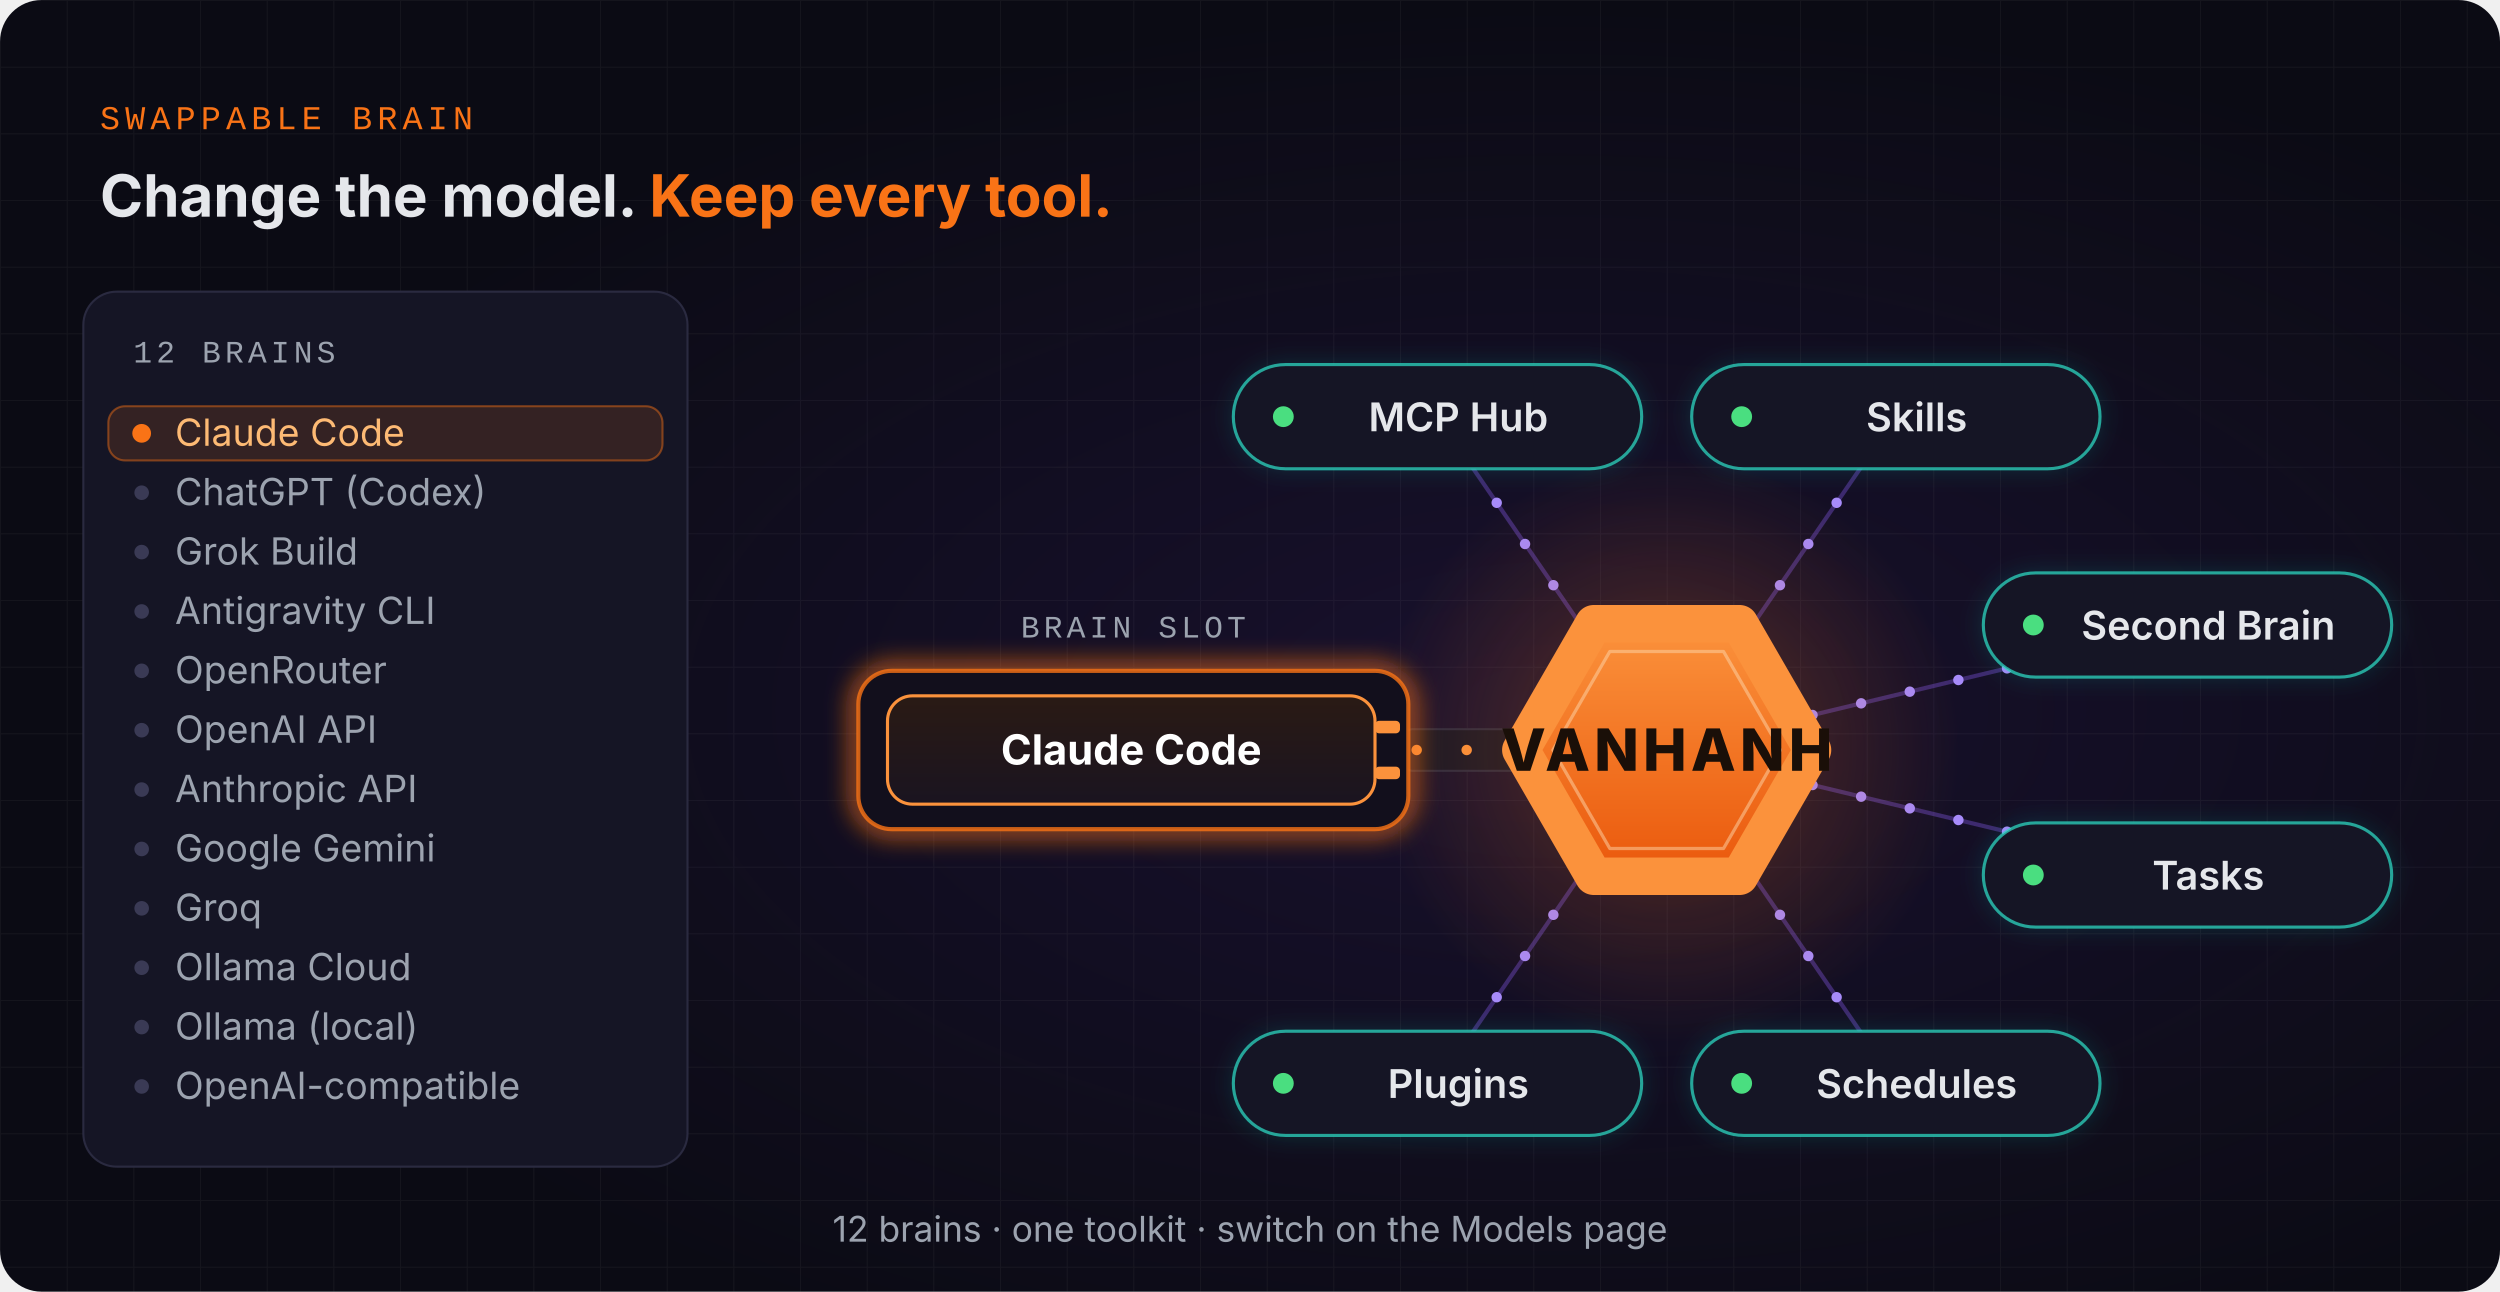
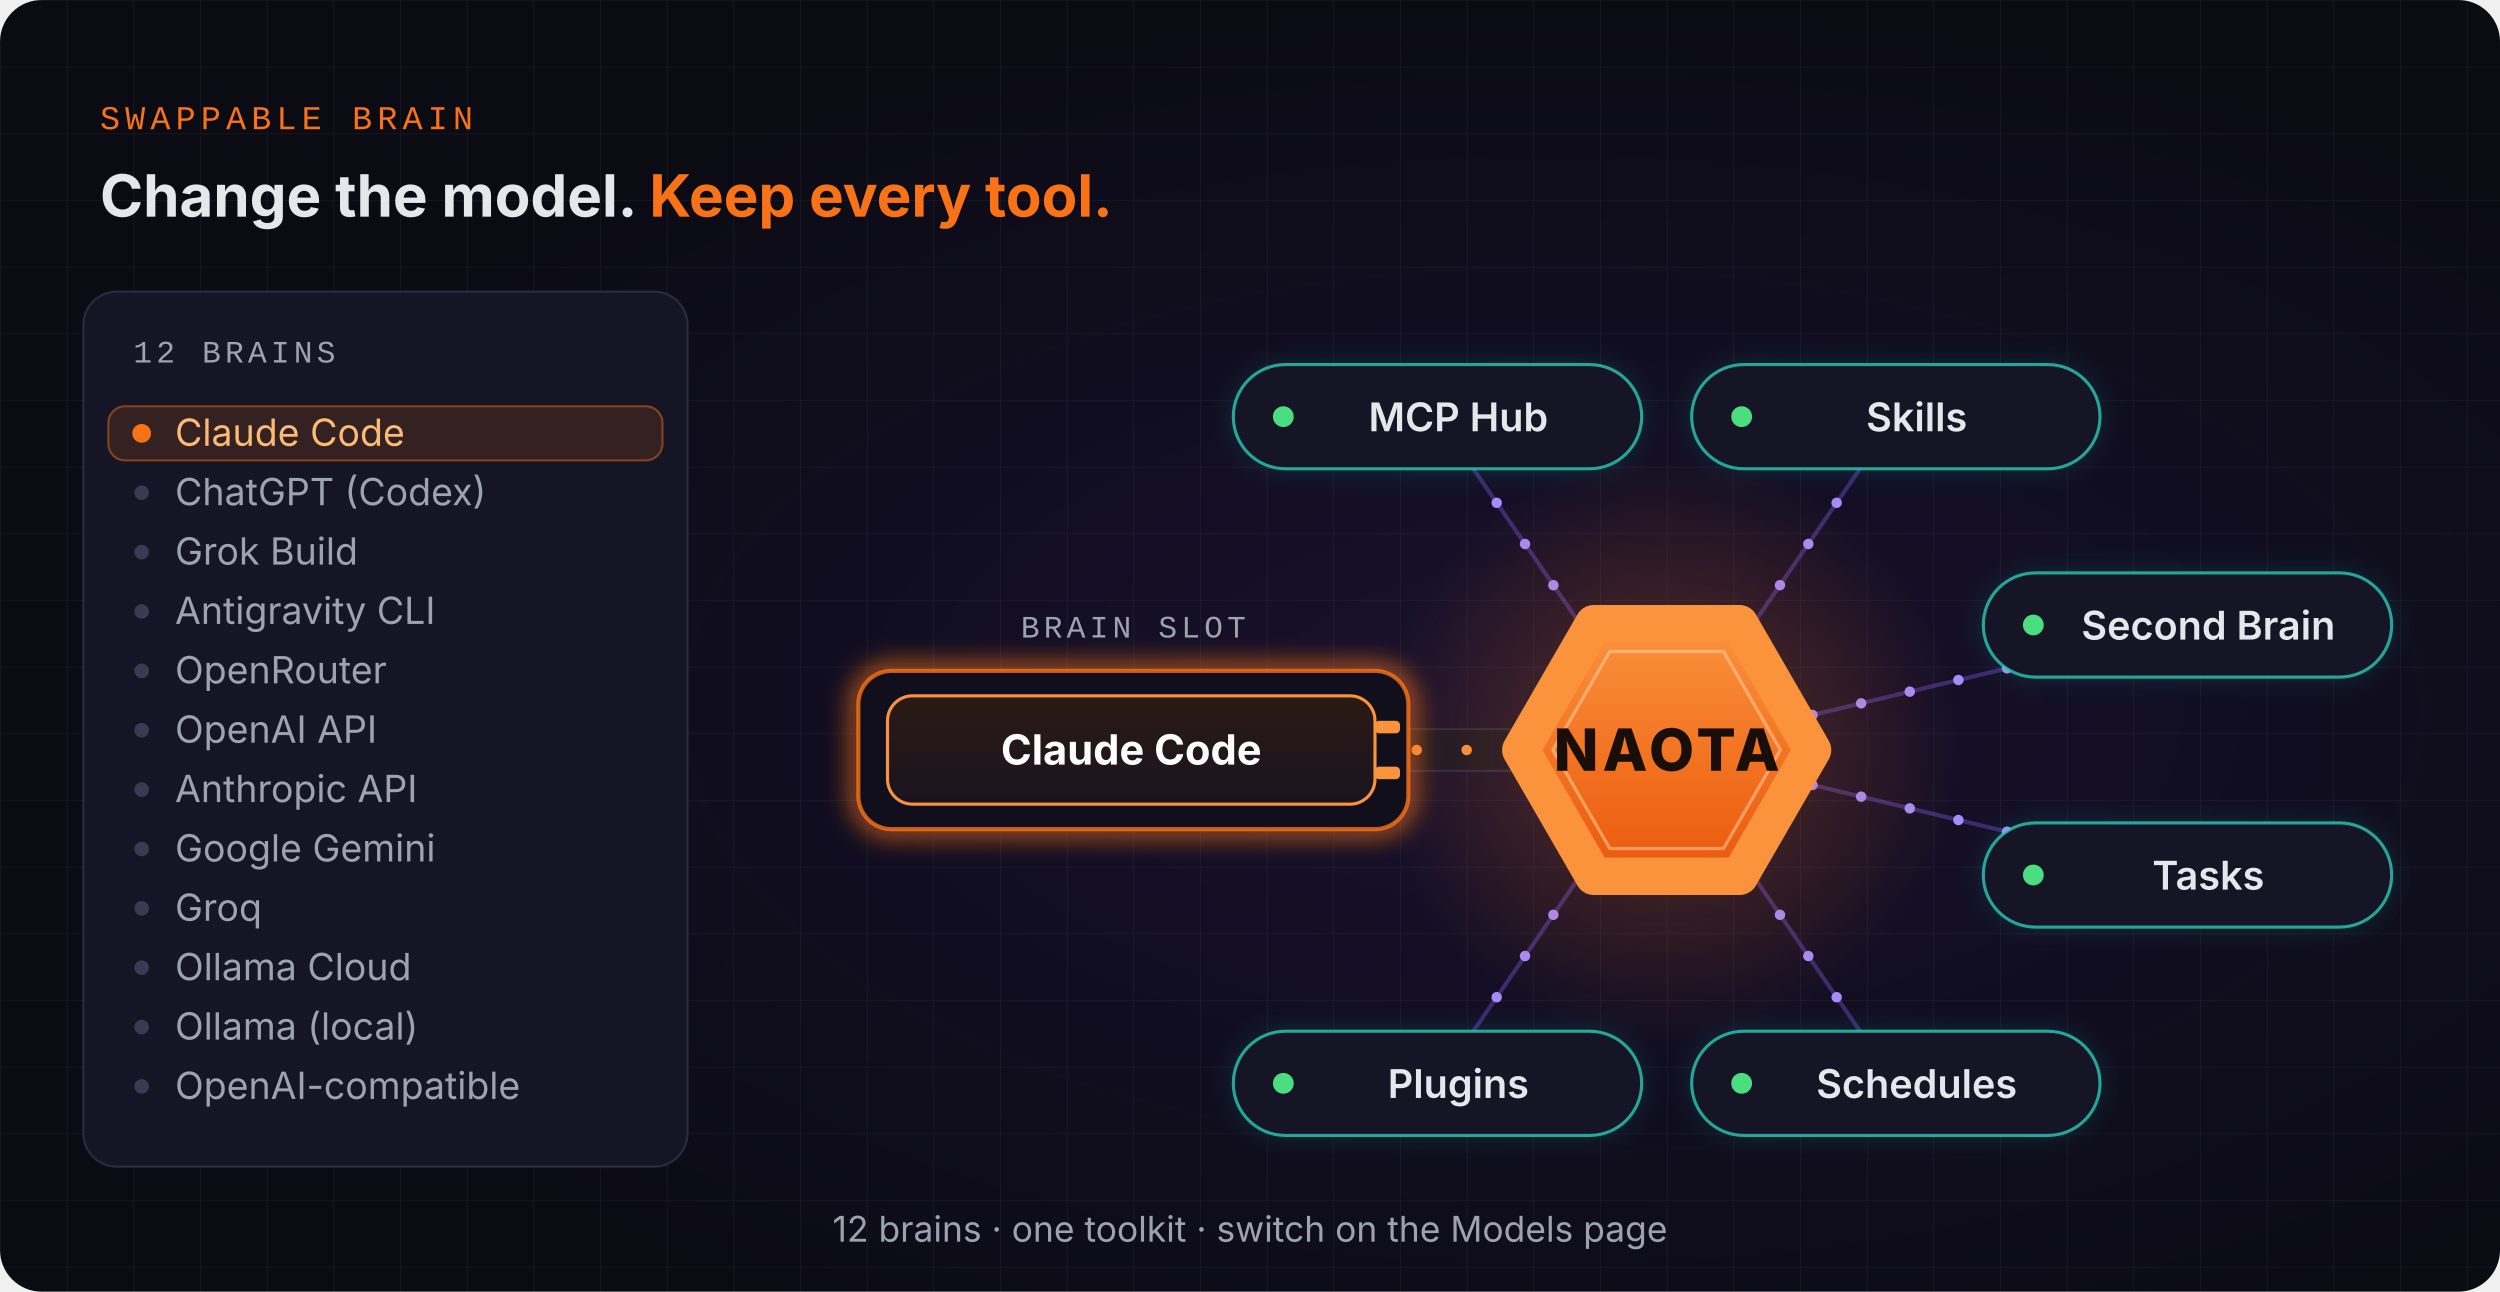
<svg xmlns="http://www.w3.org/2000/svg" viewBox="0 0 1200 620" role="img" aria-labelledby="t d">
  <style>
.c{opacity:0;animation:slot 12s linear infinite}
.c.on{opacity:1}
.hb{opacity:0;animation:hl 12s linear infinite}
.hb.on{opacity:1}
.rt{fill:#9ca3af;animation:ht 12s linear infinite}
.rt.on{fill:#fdba74}
.flow{animation:flow 1.2s linear infinite}
.pulse{animation:pulse 1s ease-out infinite}
.breath{opacity:.85;animation:breath 4s ease-in-out infinite}
@keyframes slot{0%{opacity:0;transform:translateX(-40px)}1.8%{opacity:1;transform:translateX(0)}7%{opacity:1;transform:translateY(0)}8.33%{opacity:0;transform:translateY(-18px)}100%{opacity:0;transform:translateY(-18px)}}
@keyframes hl{0%{opacity:0}1.2%{opacity:1}7.6%{opacity:1}8.33%{opacity:0}100%{opacity:0}}
@keyframes ht{0%{fill:#9ca3af}1.2%{fill:#fdba74}7.6%{fill:#fdba74}8.33%{fill:#9ca3af}100%{fill:#9ca3af}}
@keyframes flow{from{stroke-dashoffset:0}to{stroke-dashoffset:-24}}
@keyframes pulse{0%{opacity:.4}20%{opacity:1}100%{opacity:.4}}
@keyframes breath{0%,100%{opacity:.55}50%{opacity:.95}}
@media (prefers-reduced-motion: reduce){*{animation:none !important}}
</style>
  <defs>
    <radialGradient id="bgGlow" cx="0.62" cy="0.55" r="0.55">
      <stop offset="0" stop-color="#7c3aed" stop-opacity="0.12" />
      <stop offset="1" stop-color="#7c3aed" stop-opacity="0" />
    </radialGradient>
    <radialGradient id="coreGlow">
      <stop offset="0" stop-color="#f97316" stop-opacity="0.55" />
      <stop offset="0.5" stop-color="#f97316" stop-opacity="0.18" />
      <stop offset="1" stop-color="#f97316" stop-opacity="0" />
    </radialGradient>
    <linearGradient id="coreFill" x1="0" y1="0" x2="0" y2="1">
      <stop offset="0" stop-color="#fb923c" />
      <stop offset="1" stop-color="#ea580c" />
    </linearGradient>
    <linearGradient id="cardFill" x1="0" y1="0" x2="0" y2="1">
      <stop offset="0" stop-color="#2a1a14" />
      <stop offset="1" stop-color="#1a1420" />
    </linearGradient>
    <pattern id="grid" width="32" height="32" patternUnits="userSpaceOnUse">
      <path d="M32 0H0V32" fill="none" stroke="#ffffff" stroke-opacity="0.04" stroke-width="1" />
    </pattern>
    <filter id="blur" x="-30%" y="-60%" width="160%" height="220%">
      <feGaussianBlur stdDeviation="6" />
    </filter>
    <clipPath id="slotClip">
      <rect x="414" y="324" width="260" height="72" rx="14" />
    </clipPath>
    <clipPath id="bgClip">
      <rect width="1200" height="620" rx="20" />
    </clipPath>
  </defs>
  <rect width="1200" height="620" rx="20" fill="#0b0b14" />
  <g clip-path="url(#bgClip)">
    <rect width="1200" height="620" fill="url(#grid)" />
    <rect width="1200" height="620" fill="url(#bgGlow)" />
  </g>
  <text x="48" y="62" font-family="ui-monospace, 'SFMono-Regular', Consolas, 'Courier New', monospace" font-size="16" letter-spacing="2.5" fill="#f97316">SWAPPABLE BRAIN</text>
  <text x="48" y="104" font-family="Inter, 'Segoe UI', system-ui, -apple-system, Arial, sans-serif" font-size="28" font-weight="700" fill="#e5e7eb">Change the model. <tspan fill="#f97316">Keep every tool.</tspan>
  </text>
  <rect x="40" y="140" width="290" height="420" rx="16" fill="#151525" stroke="#2a2a40" />
  <text x="64" y="174" font-family="ui-monospace, 'SFMono-Regular', Consolas, 'Courier New', monospace" font-size="15" letter-spacing="2" fill="#9ca3af">12 BRAINS</text>
  <circle cx="68" cy="208.0" r="3.5" fill="#3a3a55" />
  <g class="hb on">
    <rect x="52" y="195.0" width="266" height="26" rx="8" fill="#f97316" fill-opacity="0.14" stroke="#f97316" stroke-opacity="0.45" />
    <circle cx="68" cy="208.0" r="4.5" fill="#f97316" />
  </g>
  <text class="rt on" x="84" y="214.0" font-family="Inter, 'Segoe UI', system-ui, -apple-system, Arial, sans-serif" font-size="18">Claude Code</text>
  <circle cx="68" cy="236.5" r="3.5" fill="#3a3a55" />
  <g class="hb" style="animation-delay:1s">
    <rect x="52" y="223.5" width="266" height="26" rx="8" fill="#f97316" fill-opacity="0.14" stroke="#f97316" stroke-opacity="0.45" />
    <circle cx="68" cy="236.5" r="4.5" fill="#f97316" />
  </g>
  <text class="rt" style="animation-delay:1s" x="84" y="242.5" font-family="Inter, 'Segoe UI', system-ui, -apple-system, Arial, sans-serif" font-size="18">ChatGPT (Codex)</text>
  <circle cx="68" cy="265.0" r="3.5" fill="#3a3a55" />
  <g class="hb" style="animation-delay:2s">
    <rect x="52" y="252.0" width="266" height="26" rx="8" fill="#f97316" fill-opacity="0.14" stroke="#f97316" stroke-opacity="0.45" />
    <circle cx="68" cy="265.0" r="4.5" fill="#f97316" />
  </g>
  <text class="rt" style="animation-delay:2s" x="84" y="271.0" font-family="Inter, 'Segoe UI', system-ui, -apple-system, Arial, sans-serif" font-size="18">Grok Build</text>
  <circle cx="68" cy="293.5" r="3.5" fill="#3a3a55" />
  <g class="hb" style="animation-delay:3s">
    <rect x="52" y="280.5" width="266" height="26" rx="8" fill="#f97316" fill-opacity="0.14" stroke="#f97316" stroke-opacity="0.45" />
    <circle cx="68" cy="293.5" r="4.5" fill="#f97316" />
  </g>
  <text class="rt" style="animation-delay:3s" x="84" y="299.5" font-family="Inter, 'Segoe UI', system-ui, -apple-system, Arial, sans-serif" font-size="18">Antigravity CLI</text>
  <circle cx="68" cy="322.0" r="3.5" fill="#3a3a55" />
  <g class="hb" style="animation-delay:4s">
    <rect x="52" y="309.0" width="266" height="26" rx="8" fill="#f97316" fill-opacity="0.14" stroke="#f97316" stroke-opacity="0.45" />
    <circle cx="68" cy="322.0" r="4.5" fill="#f97316" />
  </g>
  <text class="rt" style="animation-delay:4s" x="84" y="328.0" font-family="Inter, 'Segoe UI', system-ui, -apple-system, Arial, sans-serif" font-size="18">OpenRouter</text>
  <circle cx="68" cy="350.5" r="3.5" fill="#3a3a55" />
  <g class="hb" style="animation-delay:5s">
    <rect x="52" y="337.5" width="266" height="26" rx="8" fill="#f97316" fill-opacity="0.14" stroke="#f97316" stroke-opacity="0.45" />
    <circle cx="68" cy="350.5" r="4.5" fill="#f97316" />
  </g>
  <text class="rt" style="animation-delay:5s" x="84" y="356.5" font-family="Inter, 'Segoe UI', system-ui, -apple-system, Arial, sans-serif" font-size="18">OpenAI API</text>
  <circle cx="68" cy="379.0" r="3.5" fill="#3a3a55" />
  <g class="hb" style="animation-delay:6s">
    <rect x="52" y="366.0" width="266" height="26" rx="8" fill="#f97316" fill-opacity="0.14" stroke="#f97316" stroke-opacity="0.45" />
    <circle cx="68" cy="379.0" r="4.5" fill="#f97316" />
  </g>
  <text class="rt" style="animation-delay:6s" x="84" y="385.0" font-family="Inter, 'Segoe UI', system-ui, -apple-system, Arial, sans-serif" font-size="18">Anthropic API</text>
  <circle cx="68" cy="407.5" r="3.5" fill="#3a3a55" />
  <g class="hb" style="animation-delay:7s">
    <rect x="52" y="394.5" width="266" height="26" rx="8" fill="#f97316" fill-opacity="0.14" stroke="#f97316" stroke-opacity="0.45" />
    <circle cx="68" cy="407.5" r="4.5" fill="#f97316" />
  </g>
  <text class="rt" style="animation-delay:7s" x="84" y="413.5" font-family="Inter, 'Segoe UI', system-ui, -apple-system, Arial, sans-serif" font-size="18">Google Gemini</text>
  <circle cx="68" cy="436.0" r="3.5" fill="#3a3a55" />
  <g class="hb" style="animation-delay:8s">
    <rect x="52" y="423.0" width="266" height="26" rx="8" fill="#f97316" fill-opacity="0.14" stroke="#f97316" stroke-opacity="0.45" />
    <circle cx="68" cy="436.0" r="4.5" fill="#f97316" />
  </g>
  <text class="rt" style="animation-delay:8s" x="84" y="442.0" font-family="Inter, 'Segoe UI', system-ui, -apple-system, Arial, sans-serif" font-size="18">Groq</text>
  <circle cx="68" cy="464.5" r="3.5" fill="#3a3a55" />
  <g class="hb" style="animation-delay:9s">
    <rect x="52" y="451.5" width="266" height="26" rx="8" fill="#f97316" fill-opacity="0.14" stroke="#f97316" stroke-opacity="0.45" />
    <circle cx="68" cy="464.5" r="4.5" fill="#f97316" />
  </g>
  <text class="rt" style="animation-delay:9s" x="84" y="470.5" font-family="Inter, 'Segoe UI', system-ui, -apple-system, Arial, sans-serif" font-size="18">Ollama Cloud</text>
  <circle cx="68" cy="493.0" r="3.5" fill="#3a3a55" />
  <g class="hb" style="animation-delay:10s">
    <rect x="52" y="480.0" width="266" height="26" rx="8" fill="#f97316" fill-opacity="0.14" stroke="#f97316" stroke-opacity="0.45" />
    <circle cx="68" cy="493.0" r="4.5" fill="#f97316" />
  </g>
  <text class="rt" style="animation-delay:10s" x="84" y="499.0" font-family="Inter, 'Segoe UI', system-ui, -apple-system, Arial, sans-serif" font-size="18">Ollama (local)</text>
  <circle cx="68" cy="521.5" r="3.5" fill="#3a3a55" />
  <g class="hb" style="animation-delay:11s">
    <rect x="52" y="508.5" width="266" height="26" rx="8" fill="#f97316" fill-opacity="0.14" stroke="#f97316" stroke-opacity="0.45" />
    <circle cx="68" cy="521.5" r="4.5" fill="#f97316" />
  </g>
  <text class="rt" style="animation-delay:11s" x="84" y="527.5" font-family="Inter, 'Segoe UI', system-ui, -apple-system, Arial, sans-serif" font-size="18">OpenAI-compatible</text>
  <line x1="800" y1="360" x2="690" y2="200" stroke="#8b5cf6" stroke-opacity="0.35" stroke-width="2" />
  <line class="flow" x1="800" y1="360" x2="690" y2="200" stroke="#a78bfa" stroke-width="5" stroke-linecap="round" stroke-dasharray="0 24" />
  <line x1="800" y1="360" x2="910" y2="200" stroke="#8b5cf6" stroke-opacity="0.35" stroke-width="2" />
  <line class="flow" x1="800" y1="360" x2="910" y2="200" stroke="#a78bfa" stroke-width="5" stroke-linecap="round" stroke-dasharray="0 24" />
  <line x1="800" y1="360" x2="1050" y2="300" stroke="#8b5cf6" stroke-opacity="0.35" stroke-width="2" />
  <line class="flow" x1="800" y1="360" x2="1050" y2="300" stroke="#a78bfa" stroke-width="5" stroke-linecap="round" stroke-dasharray="0 24" />
  <line x1="800" y1="360" x2="1050" y2="420" stroke="#8b5cf6" stroke-opacity="0.35" stroke-width="2" />
  <line class="flow" x1="800" y1="360" x2="1050" y2="420" stroke="#a78bfa" stroke-width="5" stroke-linecap="round" stroke-dasharray="0 24" />
  <line x1="800" y1="360" x2="910" y2="520" stroke="#8b5cf6" stroke-opacity="0.35" stroke-width="2" />
  <line class="flow" x1="800" y1="360" x2="910" y2="520" stroke="#a78bfa" stroke-width="5" stroke-linecap="round" stroke-dasharray="0 24" />
  <line x1="800" y1="360" x2="690" y2="520" stroke="#8b5cf6" stroke-opacity="0.35" stroke-width="2" />
  <line class="flow" x1="800" y1="360" x2="690" y2="520" stroke="#a78bfa" stroke-width="5" stroke-linecap="round" stroke-dasharray="0 24" />
  <rect x="674" y="350" width="62" height="20" rx="4" fill="#151525" stroke="#2a2a40" />
  <line class="flow" x1="680" y1="360" x2="736" y2="360" stroke="#fb923c" stroke-width="5" stroke-linecap="round" stroke-dasharray="0 24" />
  <circle class="breath" cx="800" cy="360" r="140" fill="url(#coreGlow)" />
  <polygon points="870.0,360.0 835.0,420.6 765.0,420.6 730.0,360.0 765.0,299.4 835.0,299.4" fill="url(#coreFill)" stroke="#fb923c" stroke-width="18" stroke-linejoin="round" />
  <polygon points="870.0,360.0 835.0,420.6 765.0,420.6 730.0,360.0 765.0,299.4 835.0,299.4" fill="none" stroke="#fed7aa" stroke-opacity="0.5" stroke-width="2" stroke-linejoin="round" transform="translate(800 360) scale(0.78) translate(-800 -360)" />
-   <text x="800" y="370" text-anchor="middle" font-family="Inter, 'Segoe UI', system-ui, -apple-system, Arial, sans-serif" font-size="28" font-weight="800" letter-spacing="2" fill="#1a0f08">VANHANH</text>
+   <text x="800" y="370" text-anchor="middle" font-family="Inter, 'Segoe UI', system-ui, -apple-system, Arial, sans-serif" font-size="28" font-weight="800" letter-spacing="2" fill="#1a0f08">NAOTA</text>
  <rect x="592.0" y="175" width="196" height="50" rx="25" fill="#2dd4bf" fill-opacity="0.18" filter="url(#blur)" />
  <rect x="592.0" y="175" width="196" height="50" rx="25" fill="#151525" stroke="#2dd4bf" stroke-opacity="0.75" stroke-width="1.5" />
  <circle cx="616.0" cy="200" r="5" fill="#4ade80" />
  <text x="700" y="207" text-anchor="middle" font-family="Inter, 'Segoe UI', system-ui, -apple-system, Arial, sans-serif" font-size="19" font-weight="600" fill="#e5e7eb">MCP Hub</text>
  <rect x="812.0" y="175" width="196" height="50" rx="25" fill="#2dd4bf" fill-opacity="0.18" filter="url(#blur)" />
  <rect x="812.0" y="175" width="196" height="50" rx="25" fill="#151525" stroke="#2dd4bf" stroke-opacity="0.75" stroke-width="1.5" />
  <circle cx="836.0" cy="200" r="5" fill="#4ade80" />
  <text x="920" y="207" text-anchor="middle" font-family="Inter, 'Segoe UI', system-ui, -apple-system, Arial, sans-serif" font-size="19" font-weight="600" fill="#e5e7eb">Skills</text>
  <rect x="952.0" y="275" width="196" height="50" rx="25" fill="#2dd4bf" fill-opacity="0.18" filter="url(#blur)" />
  <rect x="952.0" y="275" width="196" height="50" rx="25" fill="#151525" stroke="#2dd4bf" stroke-opacity="0.75" stroke-width="1.5" />
  <circle cx="976.0" cy="300" r="5" fill="#4ade80" />
  <text x="1060" y="307" text-anchor="middle" font-family="Inter, 'Segoe UI', system-ui, -apple-system, Arial, sans-serif" font-size="19" font-weight="600" fill="#e5e7eb">Second Brain</text>
  <rect x="952.0" y="395" width="196" height="50" rx="25" fill="#2dd4bf" fill-opacity="0.18" filter="url(#blur)" />
  <rect x="952.0" y="395" width="196" height="50" rx="25" fill="#151525" stroke="#2dd4bf" stroke-opacity="0.75" stroke-width="1.5" />
  <circle cx="976.0" cy="420" r="5" fill="#4ade80" />
  <text x="1060" y="427" text-anchor="middle" font-family="Inter, 'Segoe UI', system-ui, -apple-system, Arial, sans-serif" font-size="19" font-weight="600" fill="#e5e7eb">Tasks</text>
  <rect x="812.0" y="495" width="196" height="50" rx="25" fill="#2dd4bf" fill-opacity="0.18" filter="url(#blur)" />
  <rect x="812.0" y="495" width="196" height="50" rx="25" fill="#151525" stroke="#2dd4bf" stroke-opacity="0.75" stroke-width="1.5" />
  <circle cx="836.0" cy="520" r="5" fill="#4ade80" />
  <text x="920" y="527" text-anchor="middle" font-family="Inter, 'Segoe UI', system-ui, -apple-system, Arial, sans-serif" font-size="19" font-weight="600" fill="#e5e7eb">Schedules</text>
  <rect x="592.0" y="495" width="196" height="50" rx="25" fill="#2dd4bf" fill-opacity="0.18" filter="url(#blur)" />
  <rect x="592.0" y="495" width="196" height="50" rx="25" fill="#151525" stroke="#2dd4bf" stroke-opacity="0.75" stroke-width="1.5" />
  <circle cx="616.0" cy="520" r="5" fill="#4ade80" />
  <text x="700" y="527" text-anchor="middle" font-family="Inter, 'Segoe UI', system-ui, -apple-system, Arial, sans-serif" font-size="19" font-weight="600" fill="#e5e7eb">Plugins</text>
  <text x="544" y="306" text-anchor="middle" font-family="ui-monospace, 'SFMono-Regular', Consolas, 'Courier New', monospace" font-size="15" letter-spacing="2" fill="#9ca3af">BRAIN SLOT</text>
  <rect class="pulse" x="412" y="322" width="264" height="76" rx="16" fill="none" stroke="#f97316" stroke-width="6" filter="url(#blur)" />
  <rect x="412" y="322" width="264" height="76" rx="16" fill="#120f1c" stroke="#f97316" stroke-opacity="0.8" stroke-width="2" />
  <g clip-path="url(#slotClip)">
    <g class="c on">
      <rect x="426" y="334" width="234" height="52" rx="12" fill="url(#cardFill)" stroke="#fb923c" stroke-width="1.5" />
      <rect x="660" y="346" width="12" height="6" rx="2" fill="#fb923c" />
      <rect x="660" y="368" width="12" height="6" rx="2" fill="#fb923c" />
      <text x="543" y="367" text-anchor="middle" font-family="Inter, 'Segoe UI', system-ui, -apple-system, Arial, sans-serif" font-size="20" font-weight="700" fill="#ffffff">Claude Code</text>
    </g>
    <g class="c" style="animation-delay:1s">
      <rect x="426" y="334" width="234" height="52" rx="12" fill="url(#cardFill)" stroke="#fb923c" stroke-width="1.5" />
      <rect x="660" y="346" width="12" height="6" rx="2" fill="#fb923c" />
      <rect x="660" y="368" width="12" height="6" rx="2" fill="#fb923c" />
      <text x="543" y="367" text-anchor="middle" font-family="Inter, 'Segoe UI', system-ui, -apple-system, Arial, sans-serif" font-size="20" font-weight="700" fill="#ffffff">ChatGPT (Codex)</text>
    </g>
    <g class="c" style="animation-delay:2s">
      <rect x="426" y="334" width="234" height="52" rx="12" fill="url(#cardFill)" stroke="#fb923c" stroke-width="1.5" />
      <rect x="660" y="346" width="12" height="6" rx="2" fill="#fb923c" />
      <rect x="660" y="368" width="12" height="6" rx="2" fill="#fb923c" />
      <text x="543" y="367" text-anchor="middle" font-family="Inter, 'Segoe UI', system-ui, -apple-system, Arial, sans-serif" font-size="20" font-weight="700" fill="#ffffff">Grok Build</text>
    </g>
    <g class="c" style="animation-delay:3s">
      <rect x="426" y="334" width="234" height="52" rx="12" fill="url(#cardFill)" stroke="#fb923c" stroke-width="1.5" />
      <rect x="660" y="346" width="12" height="6" rx="2" fill="#fb923c" />
      <rect x="660" y="368" width="12" height="6" rx="2" fill="#fb923c" />
      <text x="543" y="367" text-anchor="middle" font-family="Inter, 'Segoe UI', system-ui, -apple-system, Arial, sans-serif" font-size="20" font-weight="700" fill="#ffffff">Antigravity CLI</text>
    </g>
    <g class="c" style="animation-delay:4s">
      <rect x="426" y="334" width="234" height="52" rx="12" fill="url(#cardFill)" stroke="#fb923c" stroke-width="1.5" />
      <rect x="660" y="346" width="12" height="6" rx="2" fill="#fb923c" />
      <rect x="660" y="368" width="12" height="6" rx="2" fill="#fb923c" />
      <text x="543" y="367" text-anchor="middle" font-family="Inter, 'Segoe UI', system-ui, -apple-system, Arial, sans-serif" font-size="20" font-weight="700" fill="#ffffff">OpenRouter</text>
    </g>
    <g class="c" style="animation-delay:5s">
      <rect x="426" y="334" width="234" height="52" rx="12" fill="url(#cardFill)" stroke="#fb923c" stroke-width="1.5" />
      <rect x="660" y="346" width="12" height="6" rx="2" fill="#fb923c" />
      <rect x="660" y="368" width="12" height="6" rx="2" fill="#fb923c" />
      <text x="543" y="367" text-anchor="middle" font-family="Inter, 'Segoe UI', system-ui, -apple-system, Arial, sans-serif" font-size="20" font-weight="700" fill="#ffffff">OpenAI API</text>
    </g>
    <g class="c" style="animation-delay:6s">
      <rect x="426" y="334" width="234" height="52" rx="12" fill="url(#cardFill)" stroke="#fb923c" stroke-width="1.5" />
      <rect x="660" y="346" width="12" height="6" rx="2" fill="#fb923c" />
      <rect x="660" y="368" width="12" height="6" rx="2" fill="#fb923c" />
      <text x="543" y="367" text-anchor="middle" font-family="Inter, 'Segoe UI', system-ui, -apple-system, Arial, sans-serif" font-size="20" font-weight="700" fill="#ffffff">Anthropic API</text>
    </g>
    <g class="c" style="animation-delay:7s">
      <rect x="426" y="334" width="234" height="52" rx="12" fill="url(#cardFill)" stroke="#fb923c" stroke-width="1.5" />
      <rect x="660" y="346" width="12" height="6" rx="2" fill="#fb923c" />
      <rect x="660" y="368" width="12" height="6" rx="2" fill="#fb923c" />
      <text x="543" y="367" text-anchor="middle" font-family="Inter, 'Segoe UI', system-ui, -apple-system, Arial, sans-serif" font-size="20" font-weight="700" fill="#ffffff">Google Gemini</text>
    </g>
    <g class="c" style="animation-delay:8s">
      <rect x="426" y="334" width="234" height="52" rx="12" fill="url(#cardFill)" stroke="#fb923c" stroke-width="1.5" />
      <rect x="660" y="346" width="12" height="6" rx="2" fill="#fb923c" />
      <rect x="660" y="368" width="12" height="6" rx="2" fill="#fb923c" />
      <text x="543" y="367" text-anchor="middle" font-family="Inter, 'Segoe UI', system-ui, -apple-system, Arial, sans-serif" font-size="20" font-weight="700" fill="#ffffff">Groq</text>
    </g>
    <g class="c" style="animation-delay:9s">
      <rect x="426" y="334" width="234" height="52" rx="12" fill="url(#cardFill)" stroke="#fb923c" stroke-width="1.5" />
      <rect x="660" y="346" width="12" height="6" rx="2" fill="#fb923c" />
      <rect x="660" y="368" width="12" height="6" rx="2" fill="#fb923c" />
      <text x="543" y="367" text-anchor="middle" font-family="Inter, 'Segoe UI', system-ui, -apple-system, Arial, sans-serif" font-size="20" font-weight="700" fill="#ffffff">Ollama Cloud</text>
    </g>
    <g class="c" style="animation-delay:10s">
      <rect x="426" y="334" width="234" height="52" rx="12" fill="url(#cardFill)" stroke="#fb923c" stroke-width="1.5" />
      <rect x="660" y="346" width="12" height="6" rx="2" fill="#fb923c" />
      <rect x="660" y="368" width="12" height="6" rx="2" fill="#fb923c" />
      <text x="543" y="367" text-anchor="middle" font-family="Inter, 'Segoe UI', system-ui, -apple-system, Arial, sans-serif" font-size="20" font-weight="700" fill="#ffffff">Ollama (local)</text>
    </g>
    <g class="c" style="animation-delay:11s">
      <rect x="426" y="334" width="234" height="52" rx="12" fill="url(#cardFill)" stroke="#fb923c" stroke-width="1.5" />
      <rect x="660" y="346" width="12" height="6" rx="2" fill="#fb923c" />
      <rect x="660" y="368" width="12" height="6" rx="2" fill="#fb923c" />
      <text x="543" y="367" text-anchor="middle" font-family="Inter, 'Segoe UI', system-ui, -apple-system, Arial, sans-serif" font-size="20" font-weight="700" fill="#ffffff">OpenAI-compatible</text>
    </g>
  </g>
  <text x="600" y="596" text-anchor="middle" font-family="Inter, 'Segoe UI', system-ui, -apple-system, Arial, sans-serif" font-size="17" fill="#9ca3af">12 brains · one toolkit · switch on the Models page</text>
</svg>
